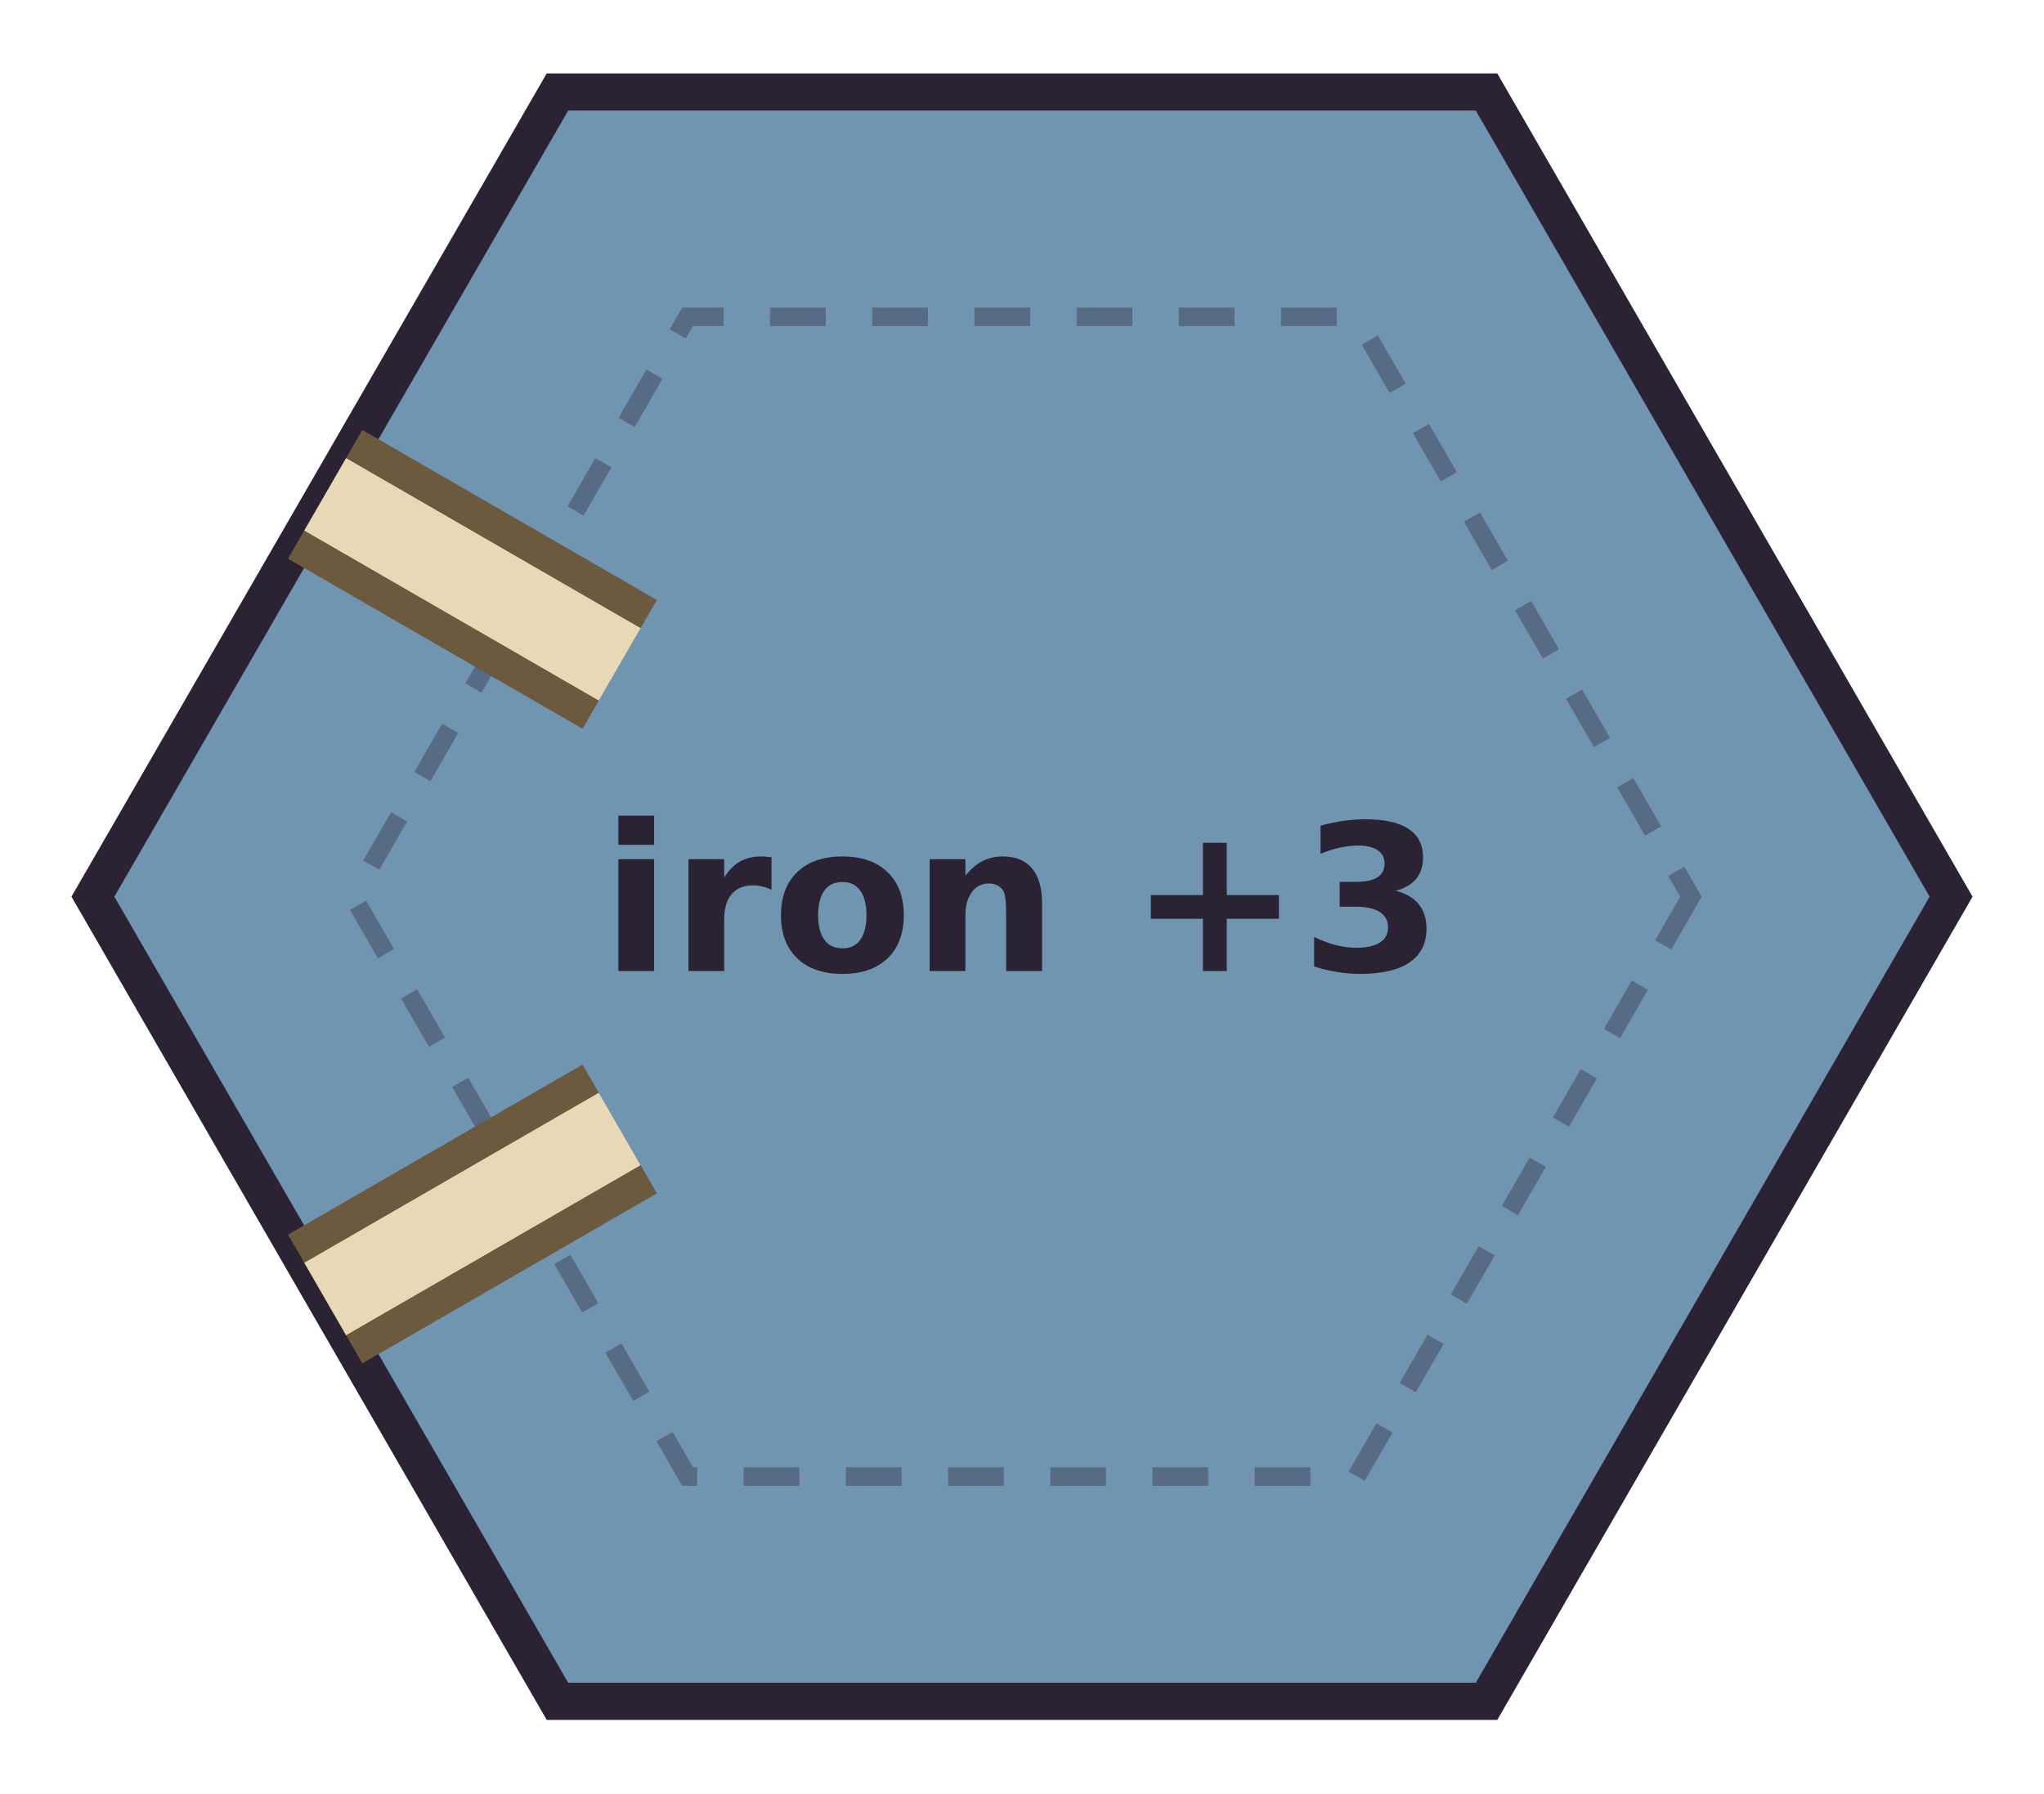
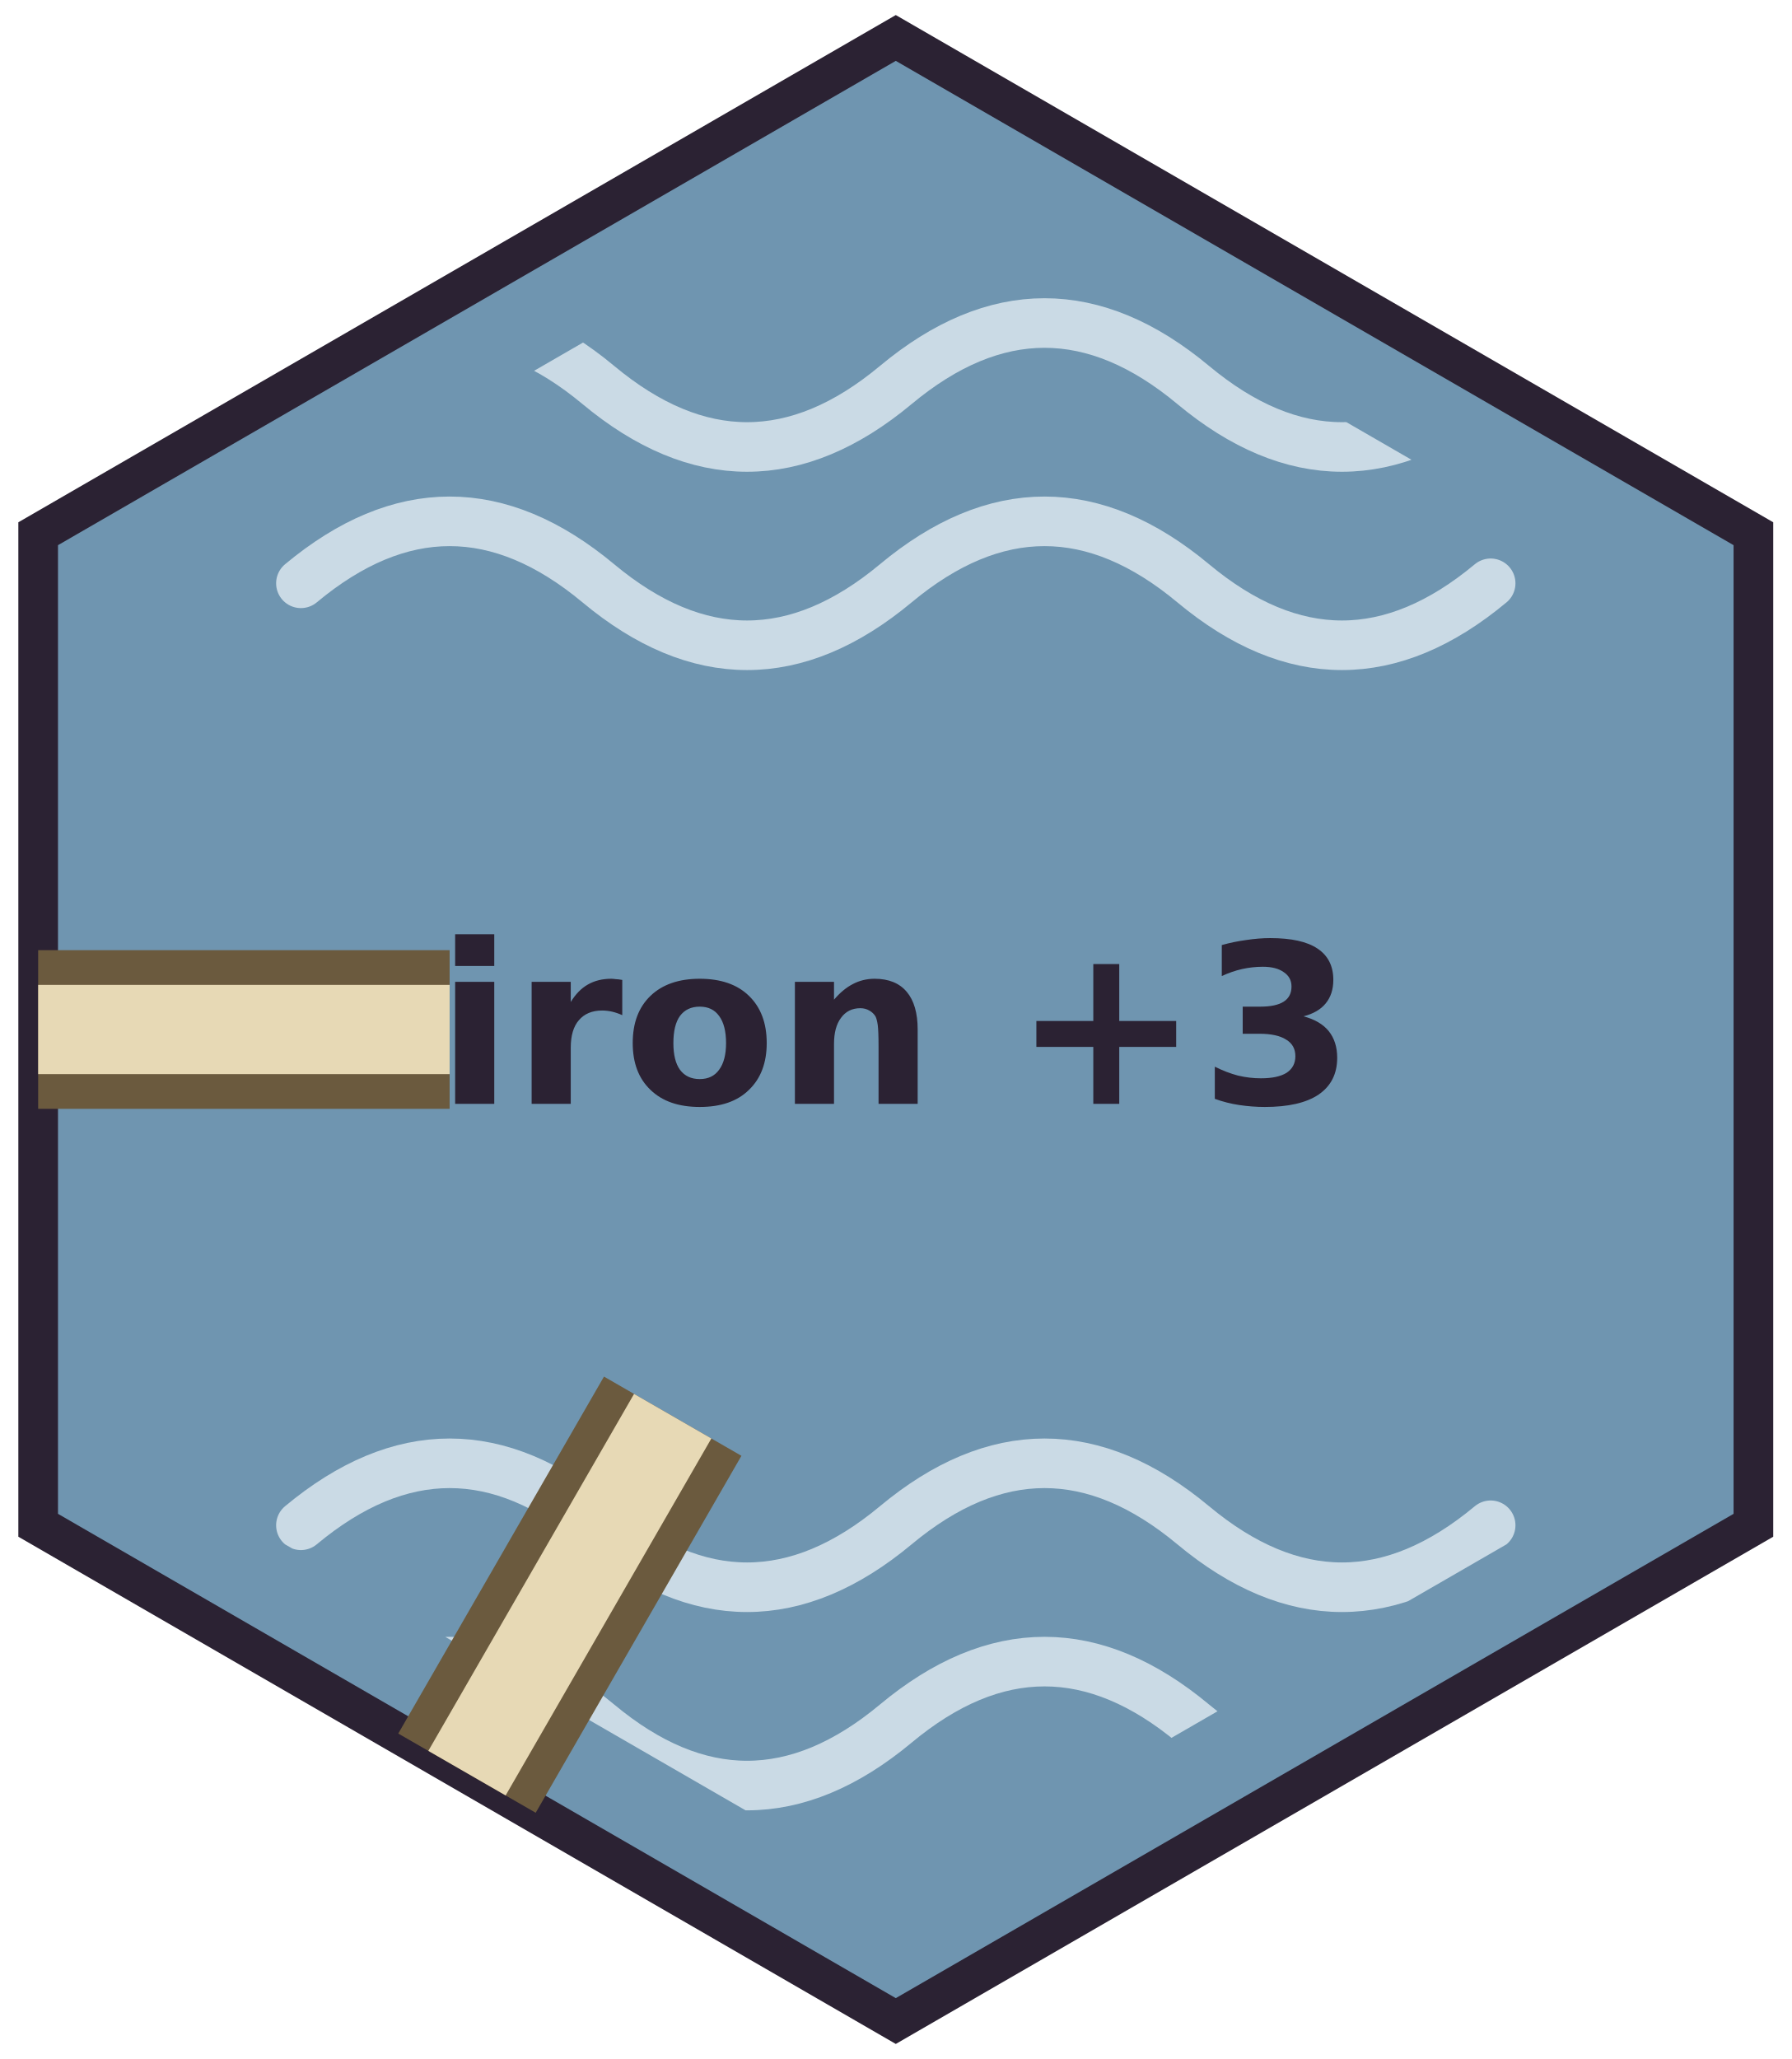
- <svg xmlns="http://www.w3.org/2000/svg" viewBox="0 0 220 193" width="220" height="193" font-family="DejaVu Sans, Arial, sans-serif">
-   <polygon id="tile" points="210.0,96.5 160.0,183.1 60.0,183.1 10.0,96.5 60.0,9.9 160.0,9.9" fill="#6f95b0" stroke="#2b2233" stroke-width="4" />
-   <g id="art-slot">
-     <polygon points="182.0,96.5 146.0,158.9 74.0,158.9 38.0,96.5 74.0,34.1 146.0,34.1" fill="none" stroke="#2b2233" stroke-opacity="0.35" stroke-width="2" stroke-dasharray="6 5" />
+ <svg xmlns="http://www.w3.org/2000/svg" viewBox="-36.14 -41.50 72.28 83.00" width="181" height="208" font-family="DejaVu Sans, Arial, sans-serif">
+   <polygon points="34.6,20.0 0.0,40.0 -34.6,20.0 -34.6,-20.0 -0.0,-40.0 34.6,-20.0" fill="#6f95b0" stroke="#2b2233" stroke-width="1.6" />
+   <clipPath id="c_port">
+     <polygon points="30.3,17.5 0.0,35.0 -30.3,17.5 -30.3,-17.5 -0.0,-35.0 30.3,-17.5" />
+   </clipPath>
+   <g clip-path="url(#c_port)">
+     <path d="M-24 -26 q6 -5 12 0 t12 0 t12 0 t12 0" stroke="#e8f1f7" stroke-opacity="0.75" stroke-width="2" fill="none" stroke-linecap="round" />
+     <path d="M-24 -18 q6 -5 12 0 t12 0 t12 0 t12 0" stroke="#e8f1f7" stroke-opacity="0.75" stroke-width="2" fill="none" stroke-linecap="round" />
+     <path d="M-24 20 q6 -5 12 0 t12 0 t12 0 t12 0" stroke="#e8f1f7" stroke-opacity="0.75" stroke-width="2" fill="none" stroke-linecap="round" />
+     <path d="M-24 28 q6 -5 12 0 t12 0 t12 0 t12 0" stroke="#e8f1f7" stroke-opacity="0.75" stroke-width="2" fill="none" stroke-linecap="round" />
  </g>
-   <line x1="35.0" y1="53.2" x2="66.7" y2="71.5" stroke="#6b5a3e" stroke-width="16" stroke-linecap="butt" />
-   <line x1="35.0" y1="53.2" x2="66.7" y2="71.5" stroke="#e7d9b5" stroke-width="9" stroke-linecap="butt" />
-   <line x1="35.0" y1="139.8" x2="66.7" y2="121.5" stroke="#6b5a3e" stroke-width="16" stroke-linecap="butt" />
-   <line x1="35.0" y1="139.8" x2="66.7" y2="121.5" stroke="#e7d9b5" stroke-width="9" stroke-linecap="butt" />
-   <text x="110.0" y="104.5" text-anchor="middle" font-size="22" font-weight="bold" fill="#2b2233">iron +3</text>
+   <line x1="-34.6" y1="0.0" x2="-18.0" y2="0.0" stroke="#6b5a3e" stroke-width="6.4" />
+   <line x1="-34.6" y1="0.0" x2="-18.0" y2="0.0" stroke="#e7d9b5" stroke-width="3.6" />
+   <line x1="-17.3" y1="30.0" x2="-9.0" y2="15.6" stroke="#6b5a3e" stroke-width="6.4" />
+   <line x1="-17.3" y1="30.0" x2="-9.0" y2="15.6" stroke="#e7d9b5" stroke-width="3.6" />
+   <text x="0" y="3" text-anchor="middle" font-size="9" font-weight="bold" fill="#2b2233">iron +3</text>
</svg>
